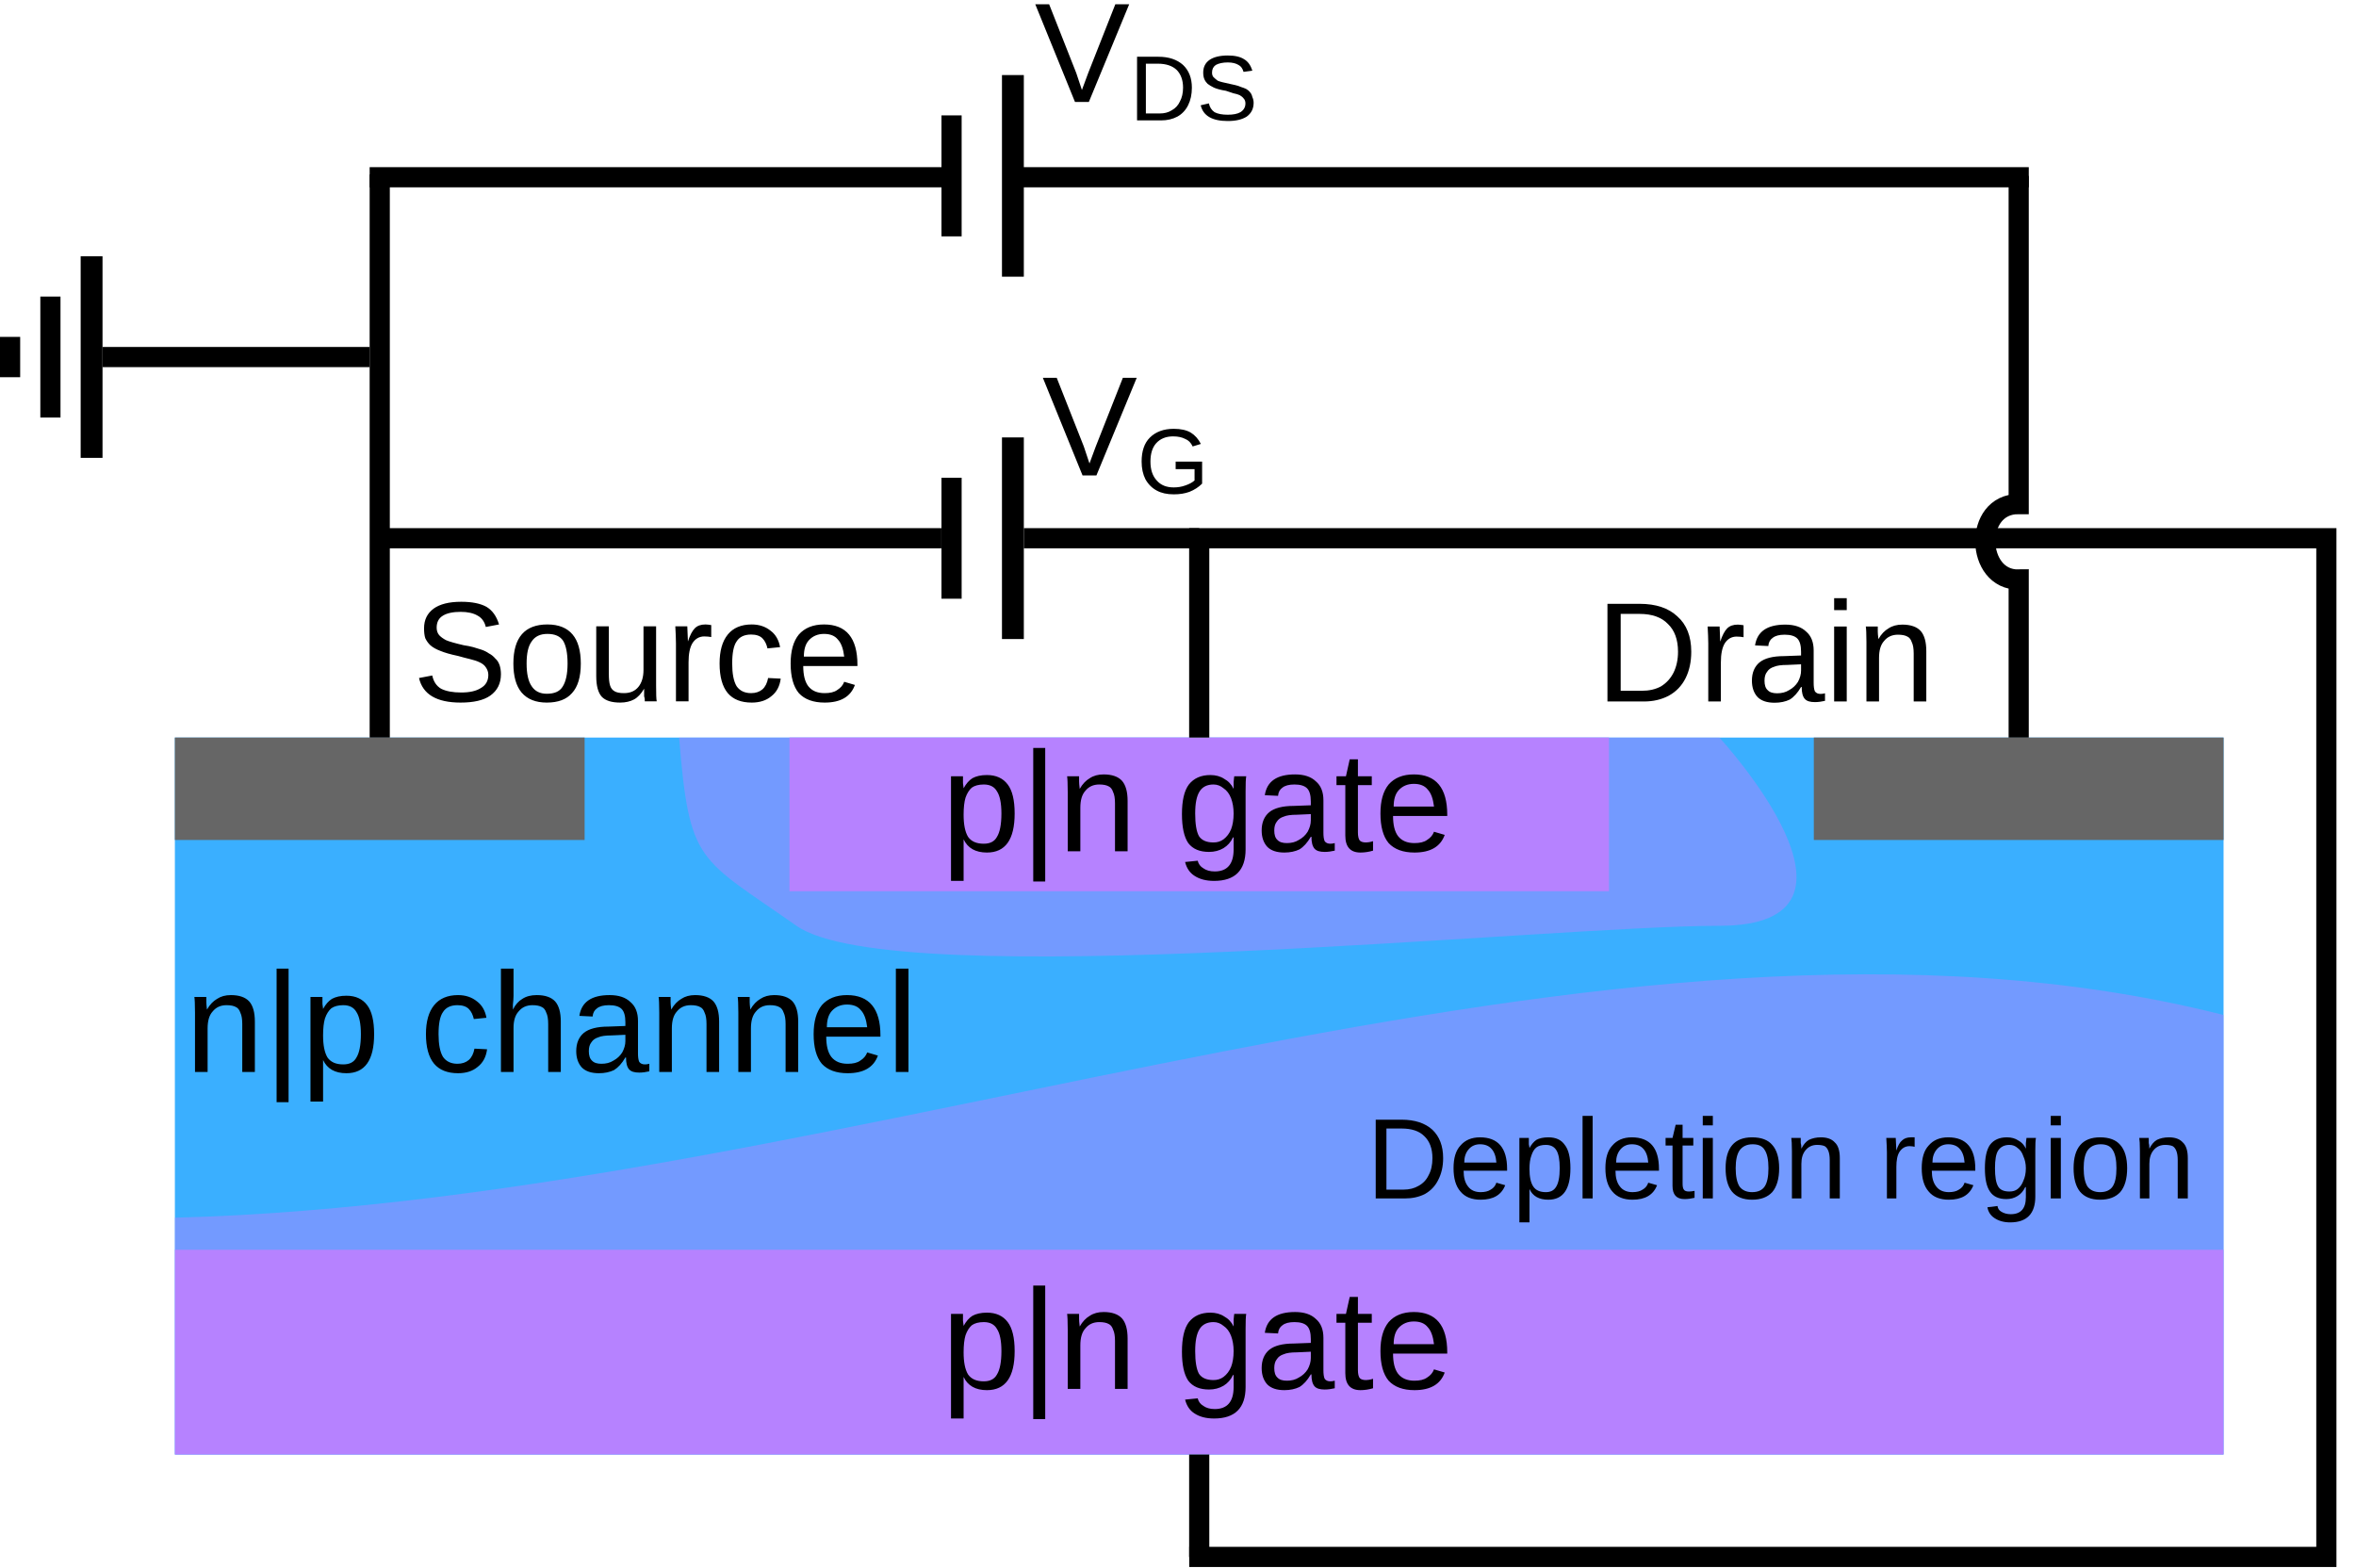
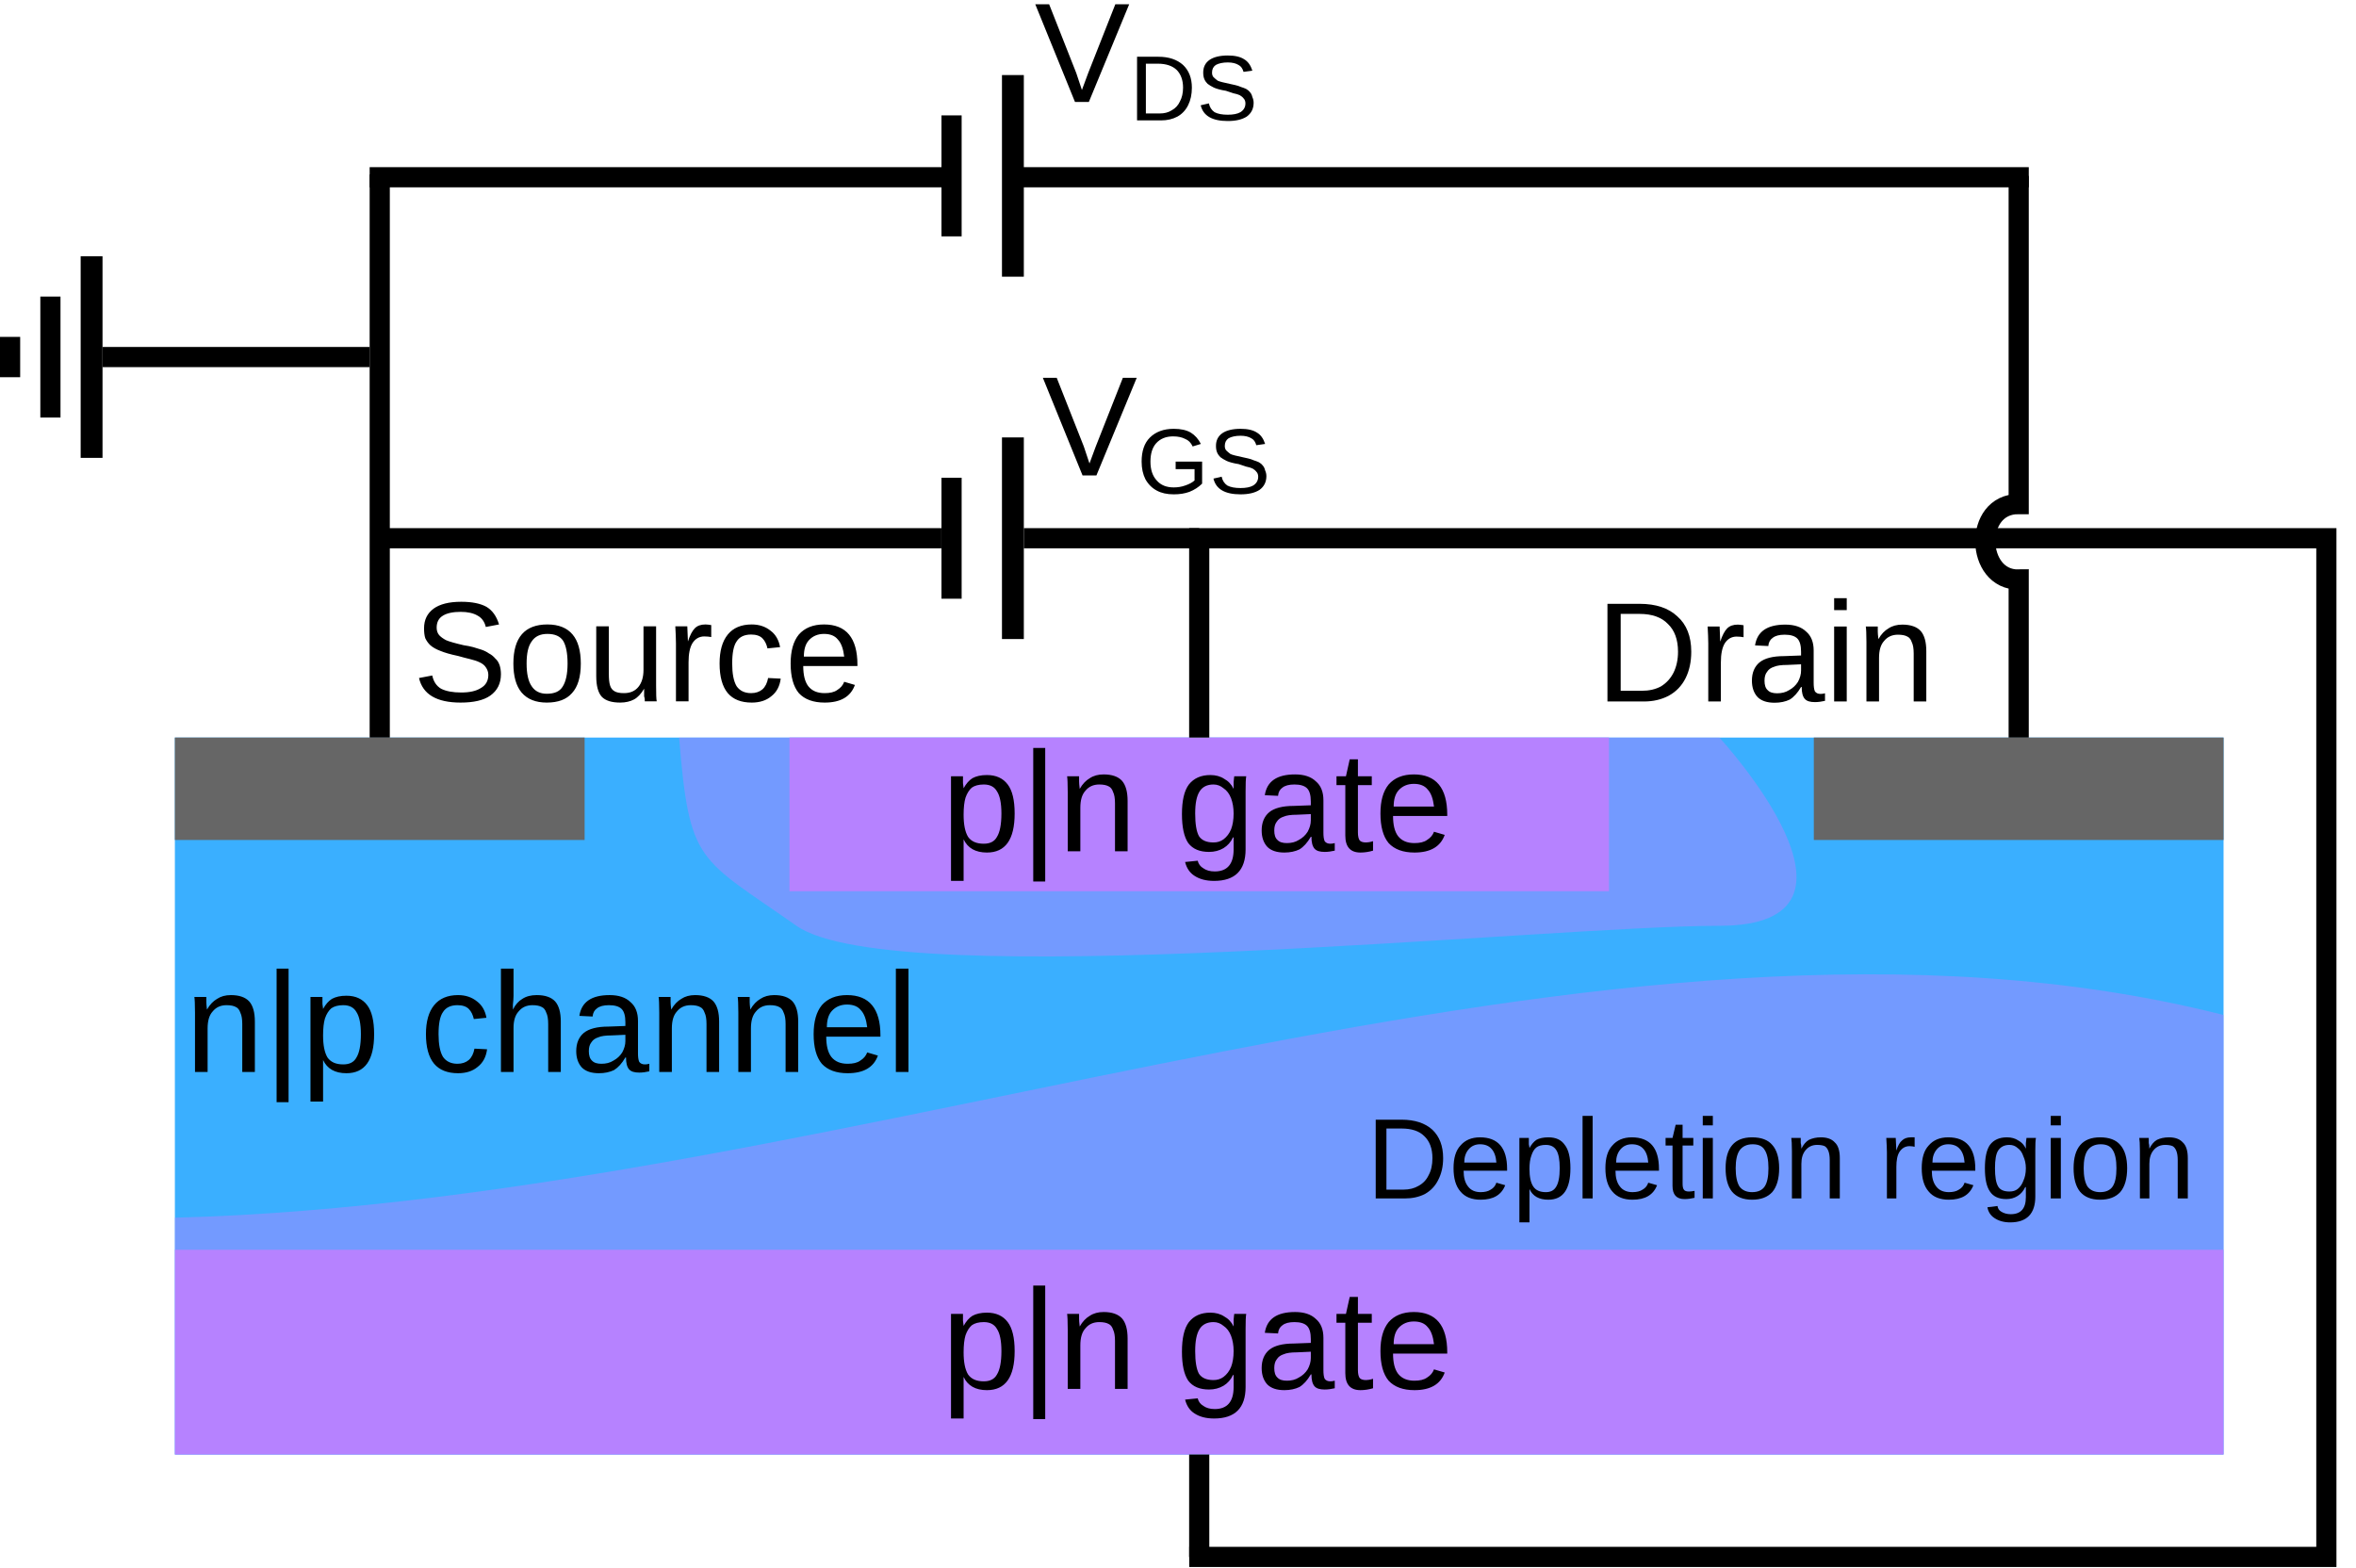
<svg xmlns="http://www.w3.org/2000/svg" width="2.3in" height="1.53in" viewBox="0 0 58.42 38.859" version="1.1" id="svg1827">
  <defs id="defs1821" />
  <g id="layer1" transform="translate(-7.113888,-259.1331)">
    <path style="opacity:1;fill:#3aafff;fill-opacity:1;fill-rule:nonzero;stroke:none;stroke-width:0.315;stroke-linecap:round;stroke-miterlimit:4;stroke-dasharray:none;stroke-dashoffset:0;stroke-opacity:1" d="m 11.45,277.422 h 50.8 v 17.78 h -50.8 z" id="rect815-6" />
    <path style="opacity:0.455;fill:#b682ff;fill-opacity:1;fill-rule:nonzero;stroke:none;stroke-width:0.5;stroke-linecap:square;stroke-miterlimit:4;stroke-dasharray:none;stroke-dashoffset:0;stroke-opacity:1" d="m 23.952,277.422 h 25.797 c 0,0 4.299,4.668 0,4.668 -4.299,0 -20.45,1.712 -22.886,0 -2.436,-1.712 -2.653,-1.514 -2.91,-4.668 z" id="rect6434" />
    <rect style="opacity:1;fill:#b682ff;fill-opacity:1;fill-rule:nonzero;stroke:none;stroke-width:0.552;stroke-linecap:round;stroke-miterlimit:4;stroke-dasharray:none;stroke-dashoffset:0;stroke-opacity:1" id="rect6791" width="50.8" height="5.08" x="11.45" y="290.122" />
    <rect style="opacity:1;fill:#666666;fill-opacity:1;fill-rule:nonzero;stroke:none;stroke-width:0.56;stroke-linecap:round;stroke-miterlimit:4;stroke-dasharray:none;stroke-dashoffset:0;stroke-opacity:1" id="rect6793" width="10.16" height="2.54" x="11.45" y="277.422" />
    <rect style="opacity:1;fill:#666666;fill-opacity:1;fill-rule:nonzero;stroke:none;stroke-width:0.56;stroke-linecap:round;stroke-miterlimit:4;stroke-dasharray:none;stroke-dashoffset:0;stroke-opacity:1" id="rect6793-7" width="10.16" height="2.54" x="52.09" y="277.422" />
    <path style="opacity:0.455;fill:#b682ff;fill-opacity:1;fill-rule:nonzero;stroke:none;stroke-width:0.5;stroke-linecap:square;stroke-miterlimit:4;stroke-dasharray:none;stroke-dashoffset:0;stroke-opacity:1" d="m 11.45,289.329 c 16.886,-0.441 35.56,-8.891 50.8,-5.027 v 5.82 h -50.8 z" id="rect6431" />
    <text xml:space="preserve" style="font-style:normal;font-variant:normal;font-weight:normal;font-stretch:normal;font-size:3.528px;line-height:1.25;font-family:Arial;-inkscape-font-specification:Arial;letter-spacing:0px;word-spacing:0px;fill:#000000;fill-opacity:1;stroke:none;stroke-width:0.265" x="11.7" y="285.713" id="text6830">
      <tspan id="tspan6828" x="11.7" y="285.713" style="stroke-width:0.265">n|p channel</tspan>
    </text>
    <text xml:space="preserve" style="font-style:normal;font-variant:normal;font-weight:normal;font-stretch:normal;font-size:3.528px;line-height:1.25;font-family:Arial;-inkscape-font-specification:Arial;letter-spacing:0px;word-spacing:0px;fill:#000000;fill-opacity:1;stroke:none;stroke-width:0.265" x="30.462" y="293.575" id="text6834">
      <tspan id="tspan6832" x="30.462" y="293.575" style="stroke-width:0.265">p|n gate</tspan>
    </text>
    <rect style="opacity:1;fill:#b682ff;fill-opacity:1;fill-rule:nonzero;stroke:none;stroke-width:0.302;stroke-linecap:round;stroke-miterlimit:4;stroke-dasharray:none;stroke-dashoffset:0;stroke-opacity:1" id="rect6791-5" width="20.32" height="3.81" x="26.69" y="277.422" />
    <text xml:space="preserve" style="font-style:normal;font-variant:normal;font-weight:normal;font-stretch:normal;font-size:3.528px;line-height:1.25;font-family:Arial;-inkscape-font-specification:Arial;letter-spacing:0px;word-spacing:0px;fill:#000000;fill-opacity:1;stroke:none;stroke-width:0.265" x="30.462" y="280.24" id="text6834-6">
      <tspan id="tspan6832-7" x="30.462" y="280.24" style="stroke-width:0.265">p|n gate</tspan>
    </text>
    <path style="fill:none;stroke:#000000;stroke-width:0.5;stroke-linecap:butt;stroke-linejoin:miter;stroke-miterlimit:4;stroke-dasharray:none;stroke-opacity:1" d="m 36.85,277.422 v -4.763" id="path6217-6" />
    <text xml:space="preserve" style="font-style:normal;font-variant:normal;font-weight:normal;font-stretch:normal;font-size:2.822px;line-height:1.25;font-family:Arial;-inkscape-font-specification:Arial;letter-spacing:0px;word-spacing:0px;fill:#000000;fill-opacity:1;stroke:none;stroke-width:0.265" x="32.958" y="270.919" id="text5511">
-       <tspan id="tspan5509" x="32.958" y="270.919" style="font-size:3.528px;stroke-width:0.265">V<tspan style="font-size:2.293px;baseline-shift:sub;stroke-width:0.265" id="tspan5513">G</tspan>
+       <tspan id="tspan5509" x="32.958" y="270.919" style="font-size:3.528px;stroke-width:0.265">V<tspan style="font-size:2.293px;baseline-shift:sub;stroke-width:0.265" id="tspan5513">GS</tspan>
      </tspan>
    </text>
    <path style="fill:none;stroke:#000000;stroke-width:0.5;stroke-linecap:square;stroke-linejoin:miter;stroke-miterlimit:4;stroke-dasharray:none;stroke-opacity:1" d="M 57.17,263.527 H 32.23" id="path6335-9" />
    <path id="path5551-6-3-5" d="m 30.709,270.979 v 3" style="fill:none;stroke:#000000;stroke-width:0.5;stroke-linecap:butt;stroke-linejoin:miter;stroke-miterlimit:4;stroke-dasharray:none;stroke-opacity:1" />
    <path style="fill:none;stroke:#000000;stroke-width:0.5;stroke-linecap:butt;stroke-linejoin:miter;stroke-miterlimit:4;stroke-dasharray:none;stroke-opacity:1" d="M 16.53,277.422 V 263.46" id="path6217-7" />
    <path style="fill:none;stroke:#000000;stroke-width:0.5;stroke-linecap:butt;stroke-linejoin:miter;stroke-miterlimit:4;stroke-dasharray:none;stroke-opacity:1" d="m 36.602,272.479 h 28.197 v 25.262 H 36.602" id="path6285" />
    <path style="fill:none;stroke:#000000;stroke-width:0.5;stroke-linecap:butt;stroke-linejoin:miter;stroke-miterlimit:4;stroke-dasharray:none;stroke-opacity:1" d="m 36.85,295.202 v 2.54" id="path6287" />
    <path id="path5551-0-7" d="m 32.23,269.979 v 5" style="fill:none;stroke:#000000;stroke-width:0.542;stroke-linecap:butt;stroke-linejoin:miter;stroke-miterlimit:4;stroke-dasharray:none;stroke-opacity:1" />
    <path id="path5551-0-7-6" d="m 32.23,260.993 v 5" style="fill:none;stroke:#000000;stroke-width:0.542;stroke-linecap:butt;stroke-linejoin:miter;stroke-miterlimit:4;stroke-dasharray:none;stroke-opacity:1" />
    <path id="path5551-6-3-5-1" d="m 30.709,261.993 v 3" style="fill:none;stroke:#000000;stroke-width:0.5;stroke-linecap:butt;stroke-linejoin:miter;stroke-miterlimit:4;stroke-dasharray:none;stroke-opacity:1" />
    <path style="fill:none;stroke:#000000;stroke-width:0.542;stroke-linecap:butt;stroke-linejoin:miter;stroke-miterlimit:4;stroke-dasharray:none;stroke-opacity:1" d="m 9.385,265.486 v 5" id="path5551" />
    <path style="fill:none;stroke:#000000;stroke-width:0.5;stroke-linecap:butt;stroke-linejoin:miter;stroke-miterlimit:4;stroke-dasharray:none;stroke-opacity:1" d="m 8.364,266.486 v 3" id="path5551-6" />
    <path style="fill:none;stroke:#000000;stroke-width:0.5;stroke-linecap:butt;stroke-linejoin:miter;stroke-miterlimit:4;stroke-dasharray:none;stroke-opacity:1" d="m 7.364,267.486 v 1" id="path5551-6-0" />
    <path style="fill:none;stroke:#000000;stroke-width:0.5;stroke-linecap:butt;stroke-linejoin:miter;stroke-miterlimit:4;stroke-dasharray:none;stroke-opacity:1" d="M 9.656,267.986 H 16.28" id="path6326" />
    <path style="fill:none;stroke:#000000;stroke-width:0.5;stroke-linecap:butt;stroke-linejoin:miter;stroke-miterlimit:4;stroke-dasharray:none;stroke-opacity:1" d="M 36.85,272.479 H 32.501" id="path6335" />
    <path style="fill:none;stroke:#000000;stroke-width:0.5;stroke-linecap:butt;stroke-linejoin:miter;stroke-miterlimit:4;stroke-dasharray:none;stroke-opacity:1" d="M 30.457,272.479 H 16.698" id="path6362" />
    <path style="fill:none;stroke:#000000;stroke-width:0.5;stroke-linecap:square;stroke-linejoin:miter;stroke-miterlimit:4;stroke-dasharray:none;stroke-opacity:1" d="M 30.456,263.527 H 16.53" id="path6364" />
    <path style="fill:none;stroke:#000000;stroke-width:0.5;stroke-linecap:butt;stroke-linejoin:miter;stroke-miterlimit:4;stroke-dasharray:none;stroke-opacity:1" d="m 57.17,277.422 v -3.919 c -1.074,0.021 -1.133,-1.88 0,-1.871 v -8.138" id="path6217" />
    <text xml:space="preserve" style="font-style:normal;font-variant:normal;font-weight:normal;font-stretch:normal;font-size:2.822px;line-height:1.25;font-family:Arial;-inkscape-font-specification:Arial;letter-spacing:0px;word-spacing:0px;fill:#000000;fill-opacity:1;stroke:none;stroke-width:0.265" x="32.769" y="261.658" id="text5517">
      <tspan id="tspan5515" x="32.769" y="261.658" style="font-size:3.528px;stroke-width:0.265">V<tspan style="font-size:2.293px;baseline-shift:sub;stroke-width:0.265" id="tspan5521">DS</tspan>
      </tspan>
    </text>
    <text xml:space="preserve" style="font-style:normal;font-variant:normal;font-weight:normal;font-stretch:normal;font-size:2.822px;line-height:1.25;font-family:Arial;-inkscape-font-specification:Arial;letter-spacing:0px;word-spacing:0px;fill:#000000;fill-opacity:1;stroke:none;stroke-width:0.265" x="46.675" y="276.525" id="text1765">
      <tspan id="tspan1763" x="46.675" y="276.525" style="font-size:3.528px;stroke-width:0.265">Drain</tspan>
    </text>
    <text xml:space="preserve" style="font-style:normal;font-variant:normal;font-weight:normal;font-stretch:normal;font-size:2.822px;line-height:1.25;font-family:Arial;-inkscape-font-specification:Arial;letter-spacing:0px;word-spacing:0px;fill:#000000;fill-opacity:1;stroke:none;stroke-width:0.265" x="17.347" y="276.523" id="text1769">
      <tspan id="tspan1767" x="17.347" y="276.523" style="font-size:3.528px;stroke-width:0.265">Source</tspan>
    </text>
    <text xml:space="preserve" style="font-style:normal;font-variant:normal;font-weight:normal;font-stretch:normal;font-size:2.822px;line-height:1.25;font-family:Arial;-inkscape-font-specification:Arial;letter-spacing:0px;word-spacing:0px;fill:#000000;fill-opacity:1;stroke:none;stroke-width:0.265" x="40.993" y="288.851" id="text6439">
      <tspan id="tspan6437" x="40.993" y="288.851" style="stroke-width:0.265">Depletion region</tspan>
    </text>
  </g>
</svg>
